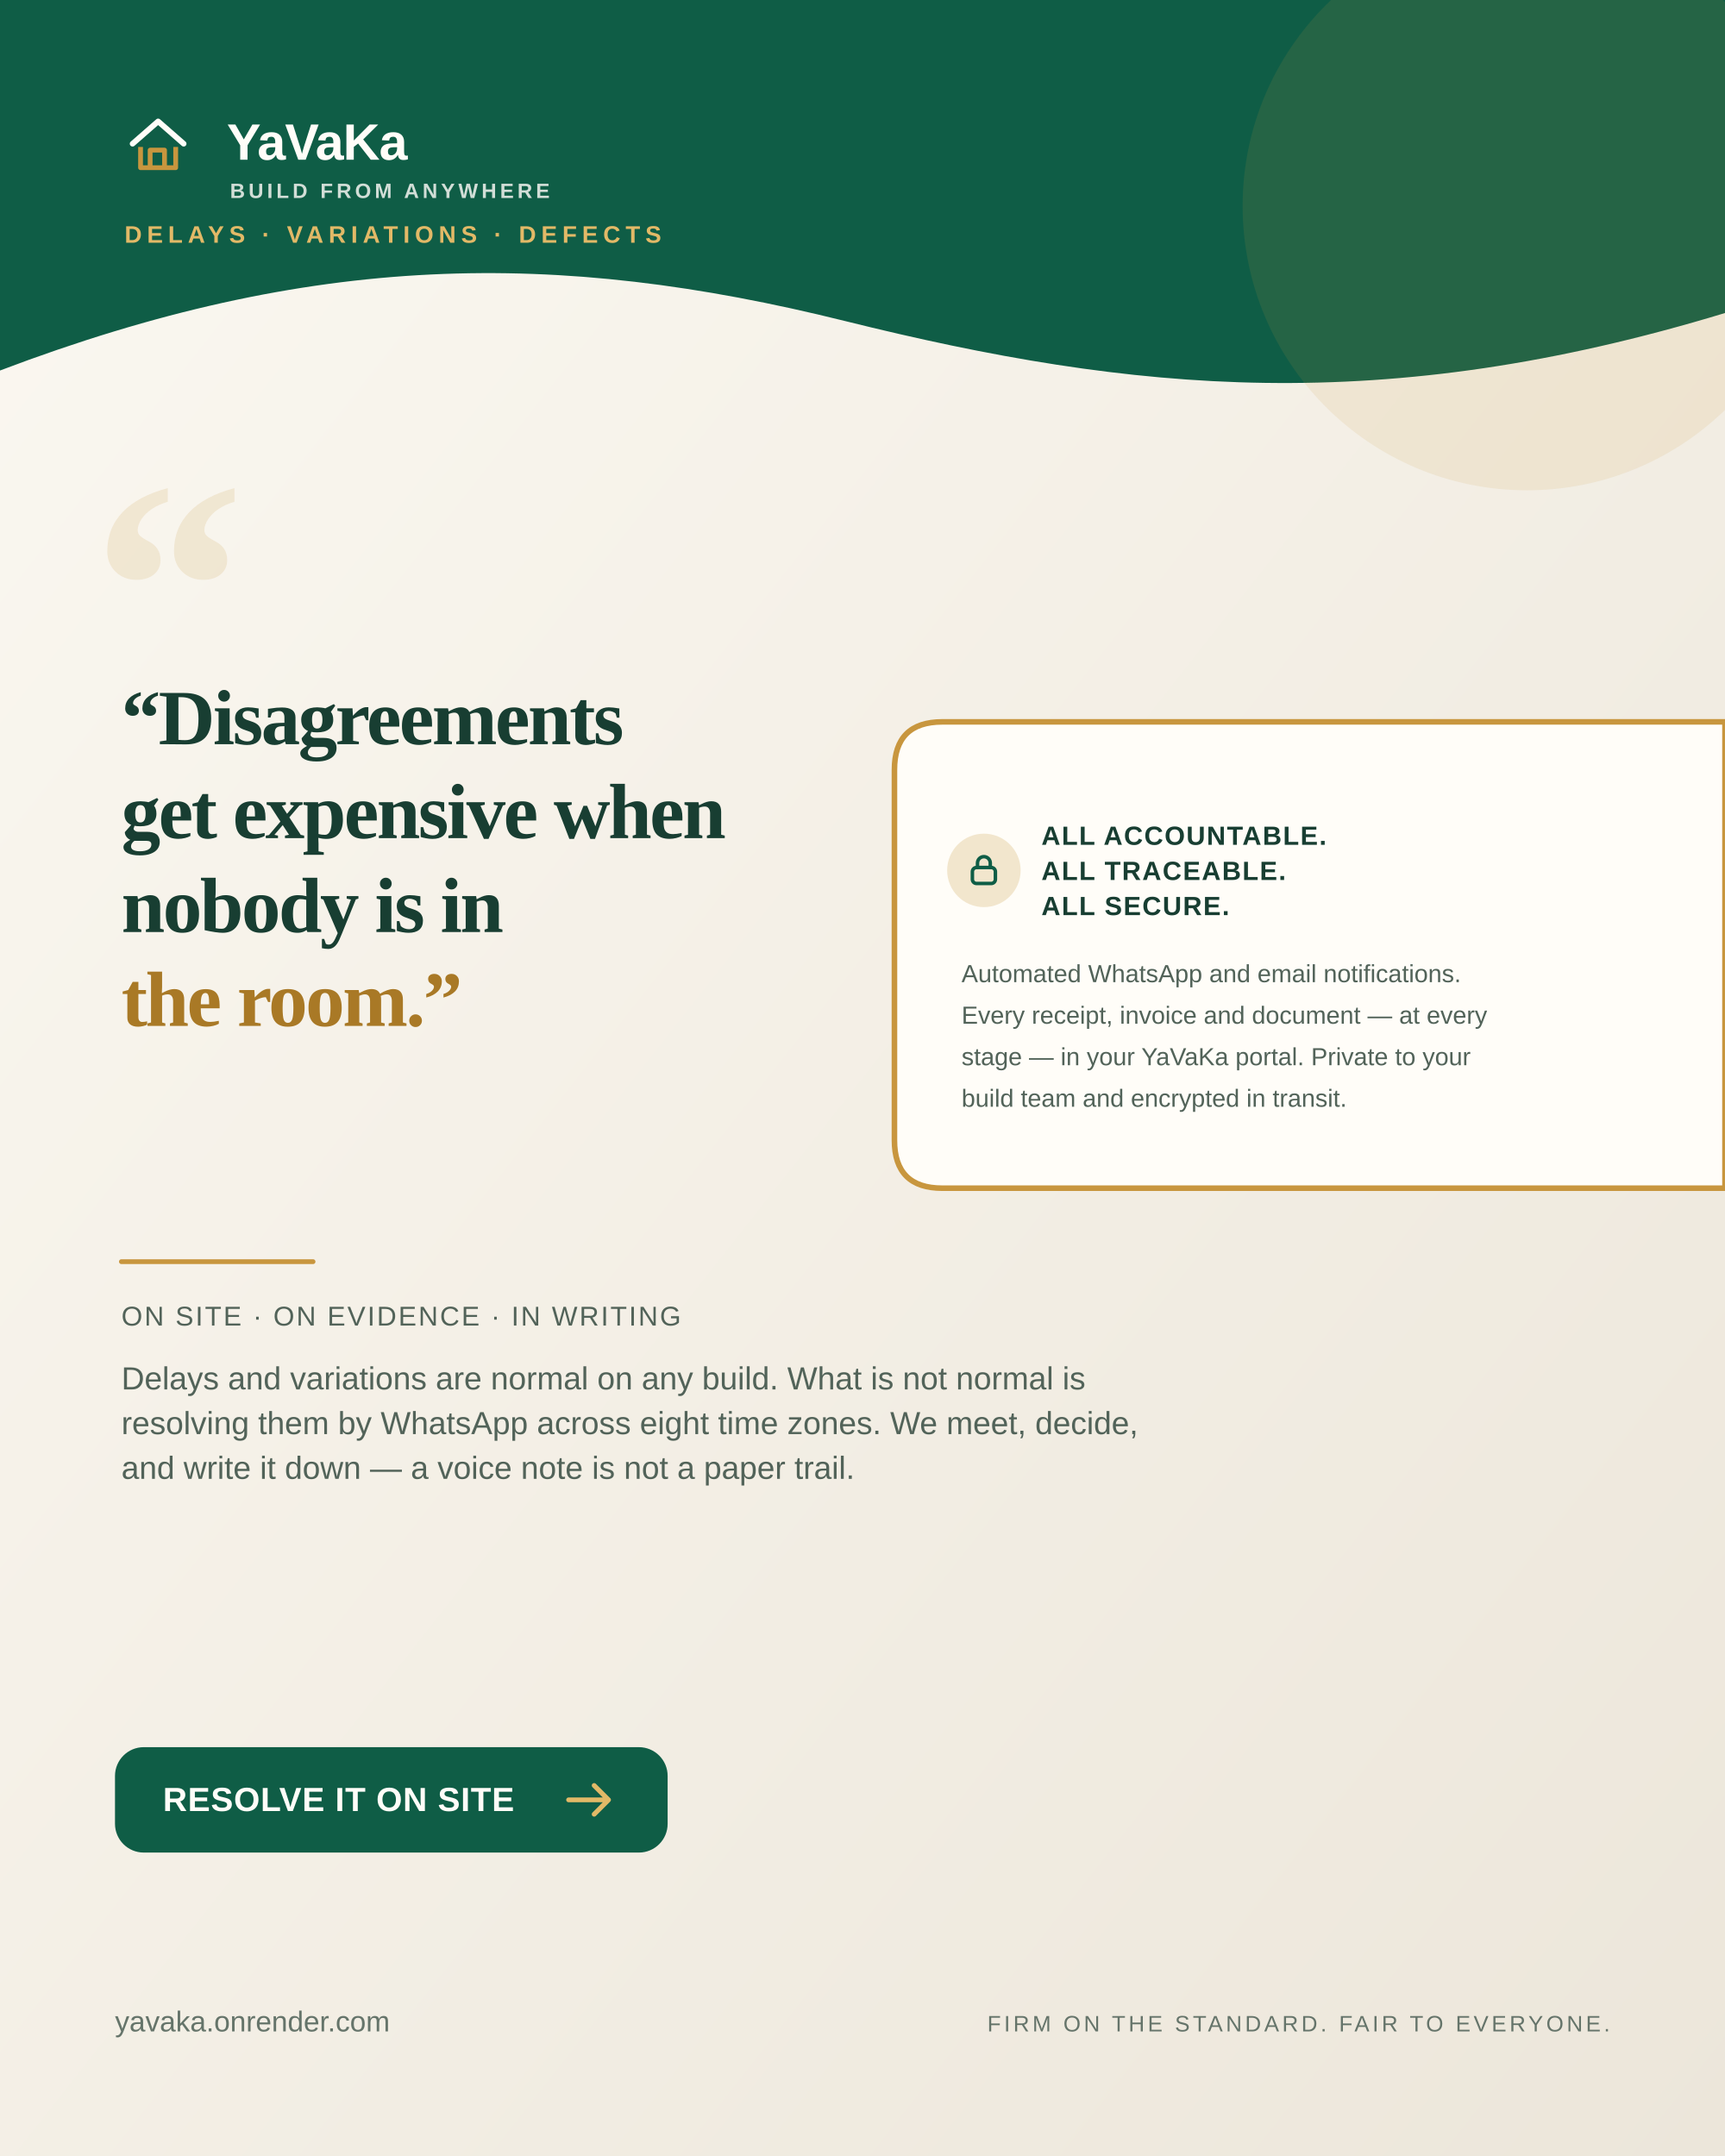
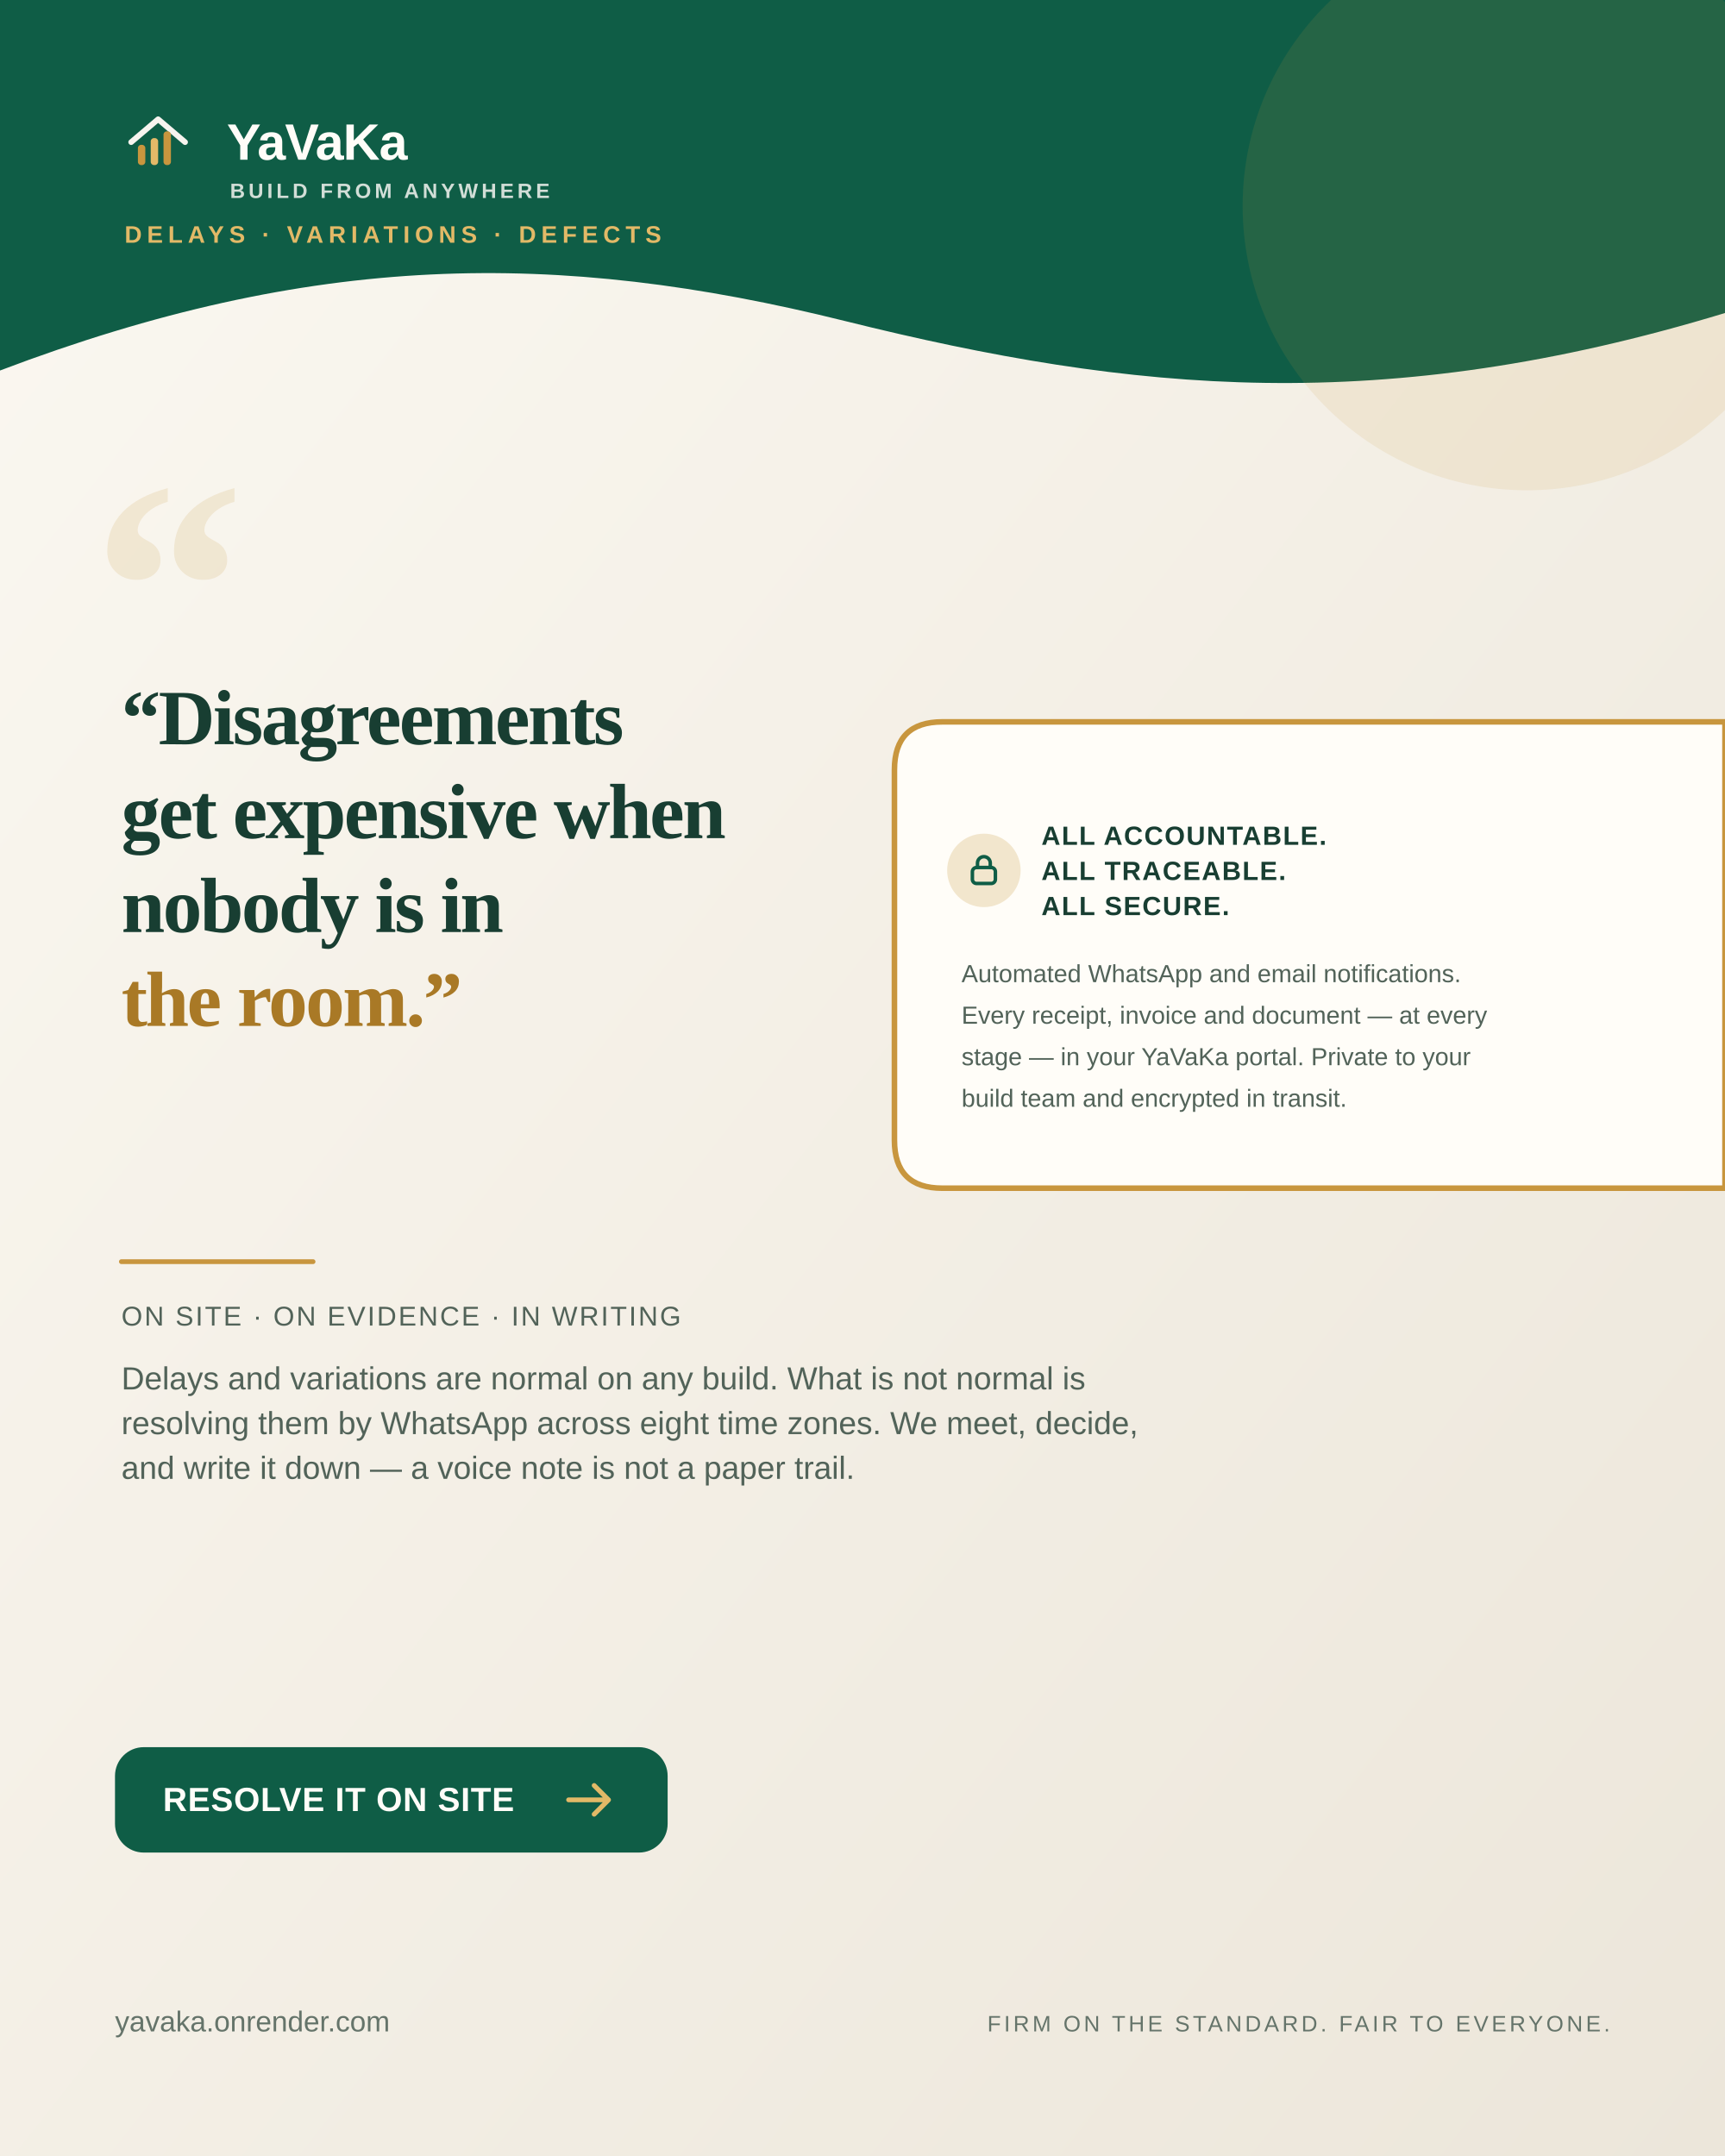
<svg xmlns="http://www.w3.org/2000/svg" width="1080" height="1350" viewBox="0 0 1080 1350" role="img" aria-labelledby="title desc">
  <defs>
    <linearGradient id="sky" x1="0" y1="0" x2="1" y2="1">
      <stop offset="0" stop-color="#114f40" />
      <stop offset="1" stop-color="#07231f" />
    </linearGradient>
    <linearGradient id="paper" x1="0" y1="0" x2="1" y2="1">
      <stop offset="0" stop-color="#fbf8f1" />
      <stop offset="1" stop-color="#ece6da" />
    </linearGradient>
    <filter id="shadow" x="-20%" y="-20%" width="140%" height="150%">
      <feDropShadow dx="0" dy="18" stdDeviation="18" flood-color="#16372d" flood-opacity=".15" />
    </filter>
  </defs>
  <rect x="0" y="0" width="1080" height="1350" fill="url(#paper)" />
  <path d="M0 0h1080v196c-214 65-370 50-551 5S195 158 0 232Z" fill="#0f5d46" />
  <circle cx="956" cy="129" r="178" fill="#c8963e" opacity=".12" />
-   <rect x="72" y="62" width="54" height="54" rx="14" fill="#0f5d46" />
-   <path d="m83 90 16-14 16 14" fill="none" stroke="#fffdf8" stroke-width="3.5" stroke-linecap="round" stroke-linejoin="round" />
-   <path d="M88 92v13h22V92M94 105V94h9v11" fill="none" stroke="#c8963e" stroke-width="3" stroke-linejoin="round" />
+   <rect x="72" y="62" width="54" height="54" rx="12.66" fill="#0F5D46" />
+   <path d="M82.12 89.0 L99.0 74.66 L115.88 89.0" fill="none" stroke="#F7F4EF" stroke-width="3.54" stroke-linecap="round" stroke-linejoin="round" />
+   <rect x="86.34" y="90.69" width="4.64" height="12.66" rx="2.02" fill="#C8963E" />
+   <rect x="94.36" y="86.47" width="4.64" height="16.88" rx="2.02" fill="#E3B968" />
+   <rect x="102.38" y="82.25" width="4.64" height="21.09" rx="2.02" fill="#C8963E" />
  <text x="142" y="100" fill="#fffdf8" font-family="Arial, Helvetica, sans-serif" font-size="32" font-weight="700" letter-spacing="-0.5">YaVaKa</text>
  <text x="144" y="124" fill="#d2ded7" font-family="Arial, Helvetica, sans-serif" font-size="13" font-weight="700" letter-spacing="2.2">BUILD FROM ANYWHERE</text>
  <text x="78" y="152" fill="#e2b967" font-family="Arial, Helvetica, sans-serif" font-size="15" font-weight="700" letter-spacing="3.2">DELAYS · VARIATIONS · DEFECTS</text>
  <text x="58" y="432" fill="#c8963e" font-family="Georgia, 'Times New Roman', serif" font-size="190" font-weight="700" opacity="0.16">“</text>
  <text x="76" y="466" fill="#183e32" font-family="Georgia, 'Times New Roman', serif" font-size="49" font-weight="700" letter-spacing="-1.274">“Disagreements</text>
  <text x="76" y="524.8" fill="#183e32" font-family="Georgia, 'Times New Roman', serif" font-size="49" font-weight="700" letter-spacing="-1.274">get expensive when</text>
  <text x="76" y="583.6" fill="#183e32" font-family="Georgia, 'Times New Roman', serif" font-size="49" font-weight="700" letter-spacing="-1.274">nobody is in</text>
  <text x="76" y="642.4" fill="#a97926" font-family="Georgia, 'Times New Roman', serif" font-size="49" font-weight="700" letter-spacing="-1.274">the room.”</text>
  <path d="M1080 452 H590 Q560 452 560 482 V714 Q560 744 590 744 H1080 Z" fill="#fffdf8" stroke="#c8963e" stroke-width="3.5" />
  <circle cx="616" cy="545.0" r="23" fill="#f2e6cd" />
  <g transform="translate(604 533.0)" fill="none" stroke="#0f5d46" stroke-width="2.2" stroke-linecap="round" stroke-linejoin="round">
    <rect x="4.8" y="10.2" width="14.4" height="10" rx="2.6" />
    <path d="M8 10.2V7.4a4 4 0 0 1 8 0v2.8" />
  </g>
  <text x="652" y="529.0" fill="#183e32" font-family="Arial, Helvetica, sans-serif" font-size="16.5" font-weight="700" letter-spacing="0.8">ALL ACCOUNTABLE.</text>
  <text x="652" y="551.0" fill="#183e32" font-family="Arial, Helvetica, sans-serif" font-size="16.5" font-weight="700" letter-spacing="0.8">ALL TRACEABLE.</text>
  <text x="652" y="573.0" fill="#183e32" font-family="Arial, Helvetica, sans-serif" font-size="16.5" font-weight="700" letter-spacing="0.8">ALL SECURE.</text>
  <text x="602" y="615.0" fill="#526359" font-family="Arial, Helvetica, sans-serif" font-size="15.5" font-weight="400">Automated WhatsApp and email notifications.</text>
  <text x="602" y="641.0" fill="#526359" font-family="Arial, Helvetica, sans-serif" font-size="15.5" font-weight="400">Every receipt, invoice and document — at every</text>
  <text x="602" y="667.0" fill="#526359" font-family="Arial, Helvetica, sans-serif" font-size="15.5" font-weight="400">stage — in your YaVaKa portal. Private to your</text>
  <text x="602" y="693.0" fill="#526359" font-family="Arial, Helvetica, sans-serif" font-size="15.5" font-weight="400">build team and encrypted in transit.</text>
  <path d="M76 790h120" stroke="#c8963e" stroke-width="3" stroke-linecap="round" />
  <text x="76" y="830" fill="#526359" font-family="Arial, Helvetica, sans-serif" font-size="17" font-weight="400" letter-spacing="1.2">ON SITE · ON EVIDENCE · IN WRITING</text>
  <text x="76" y="870" fill="#526359" font-family="Arial, Helvetica, sans-serif" font-size="20" font-weight="400">Delays and variations are normal on any build. What is not normal is</text>
  <text x="76" y="898" fill="#526359" font-family="Arial, Helvetica, sans-serif" font-size="20" font-weight="400">resolving them by WhatsApp across eight time zones. We meet, decide,</text>
  <text x="76" y="926" fill="#526359" font-family="Arial, Helvetica, sans-serif" font-size="20" font-weight="400">and write it down — a voice note is not a paper trail.</text>
  <rect x="72" y="1094" width="346" height="66" rx="18" fill="#0f5d46" />
  <text x="102" y="1134.0" fill="#fffdf8" font-family="Arial, Helvetica, sans-serif" font-size="21" font-weight="700" letter-spacing="0.4">RESOLVE IT ON SITE</text>
  <path d="M356 1127.0h25m-9-9 9 9-9 9" fill="none" stroke="#e2b967" stroke-width="3" stroke-linecap="round" stroke-linejoin="round" />
  <text x="72" y="1272" fill="#65746a" font-family="Arial, Helvetica, sans-serif" font-size="18" font-weight="400">yavaka.onrender.com</text>
  <text x="1008" y="1272" fill="#65746a" font-family="Arial, Helvetica, sans-serif" font-size="14" font-weight="400" letter-spacing="1.9" text-anchor="end">FIRM ON THE STANDARD. FAIR TO EVERYONE.</text>
</svg>
